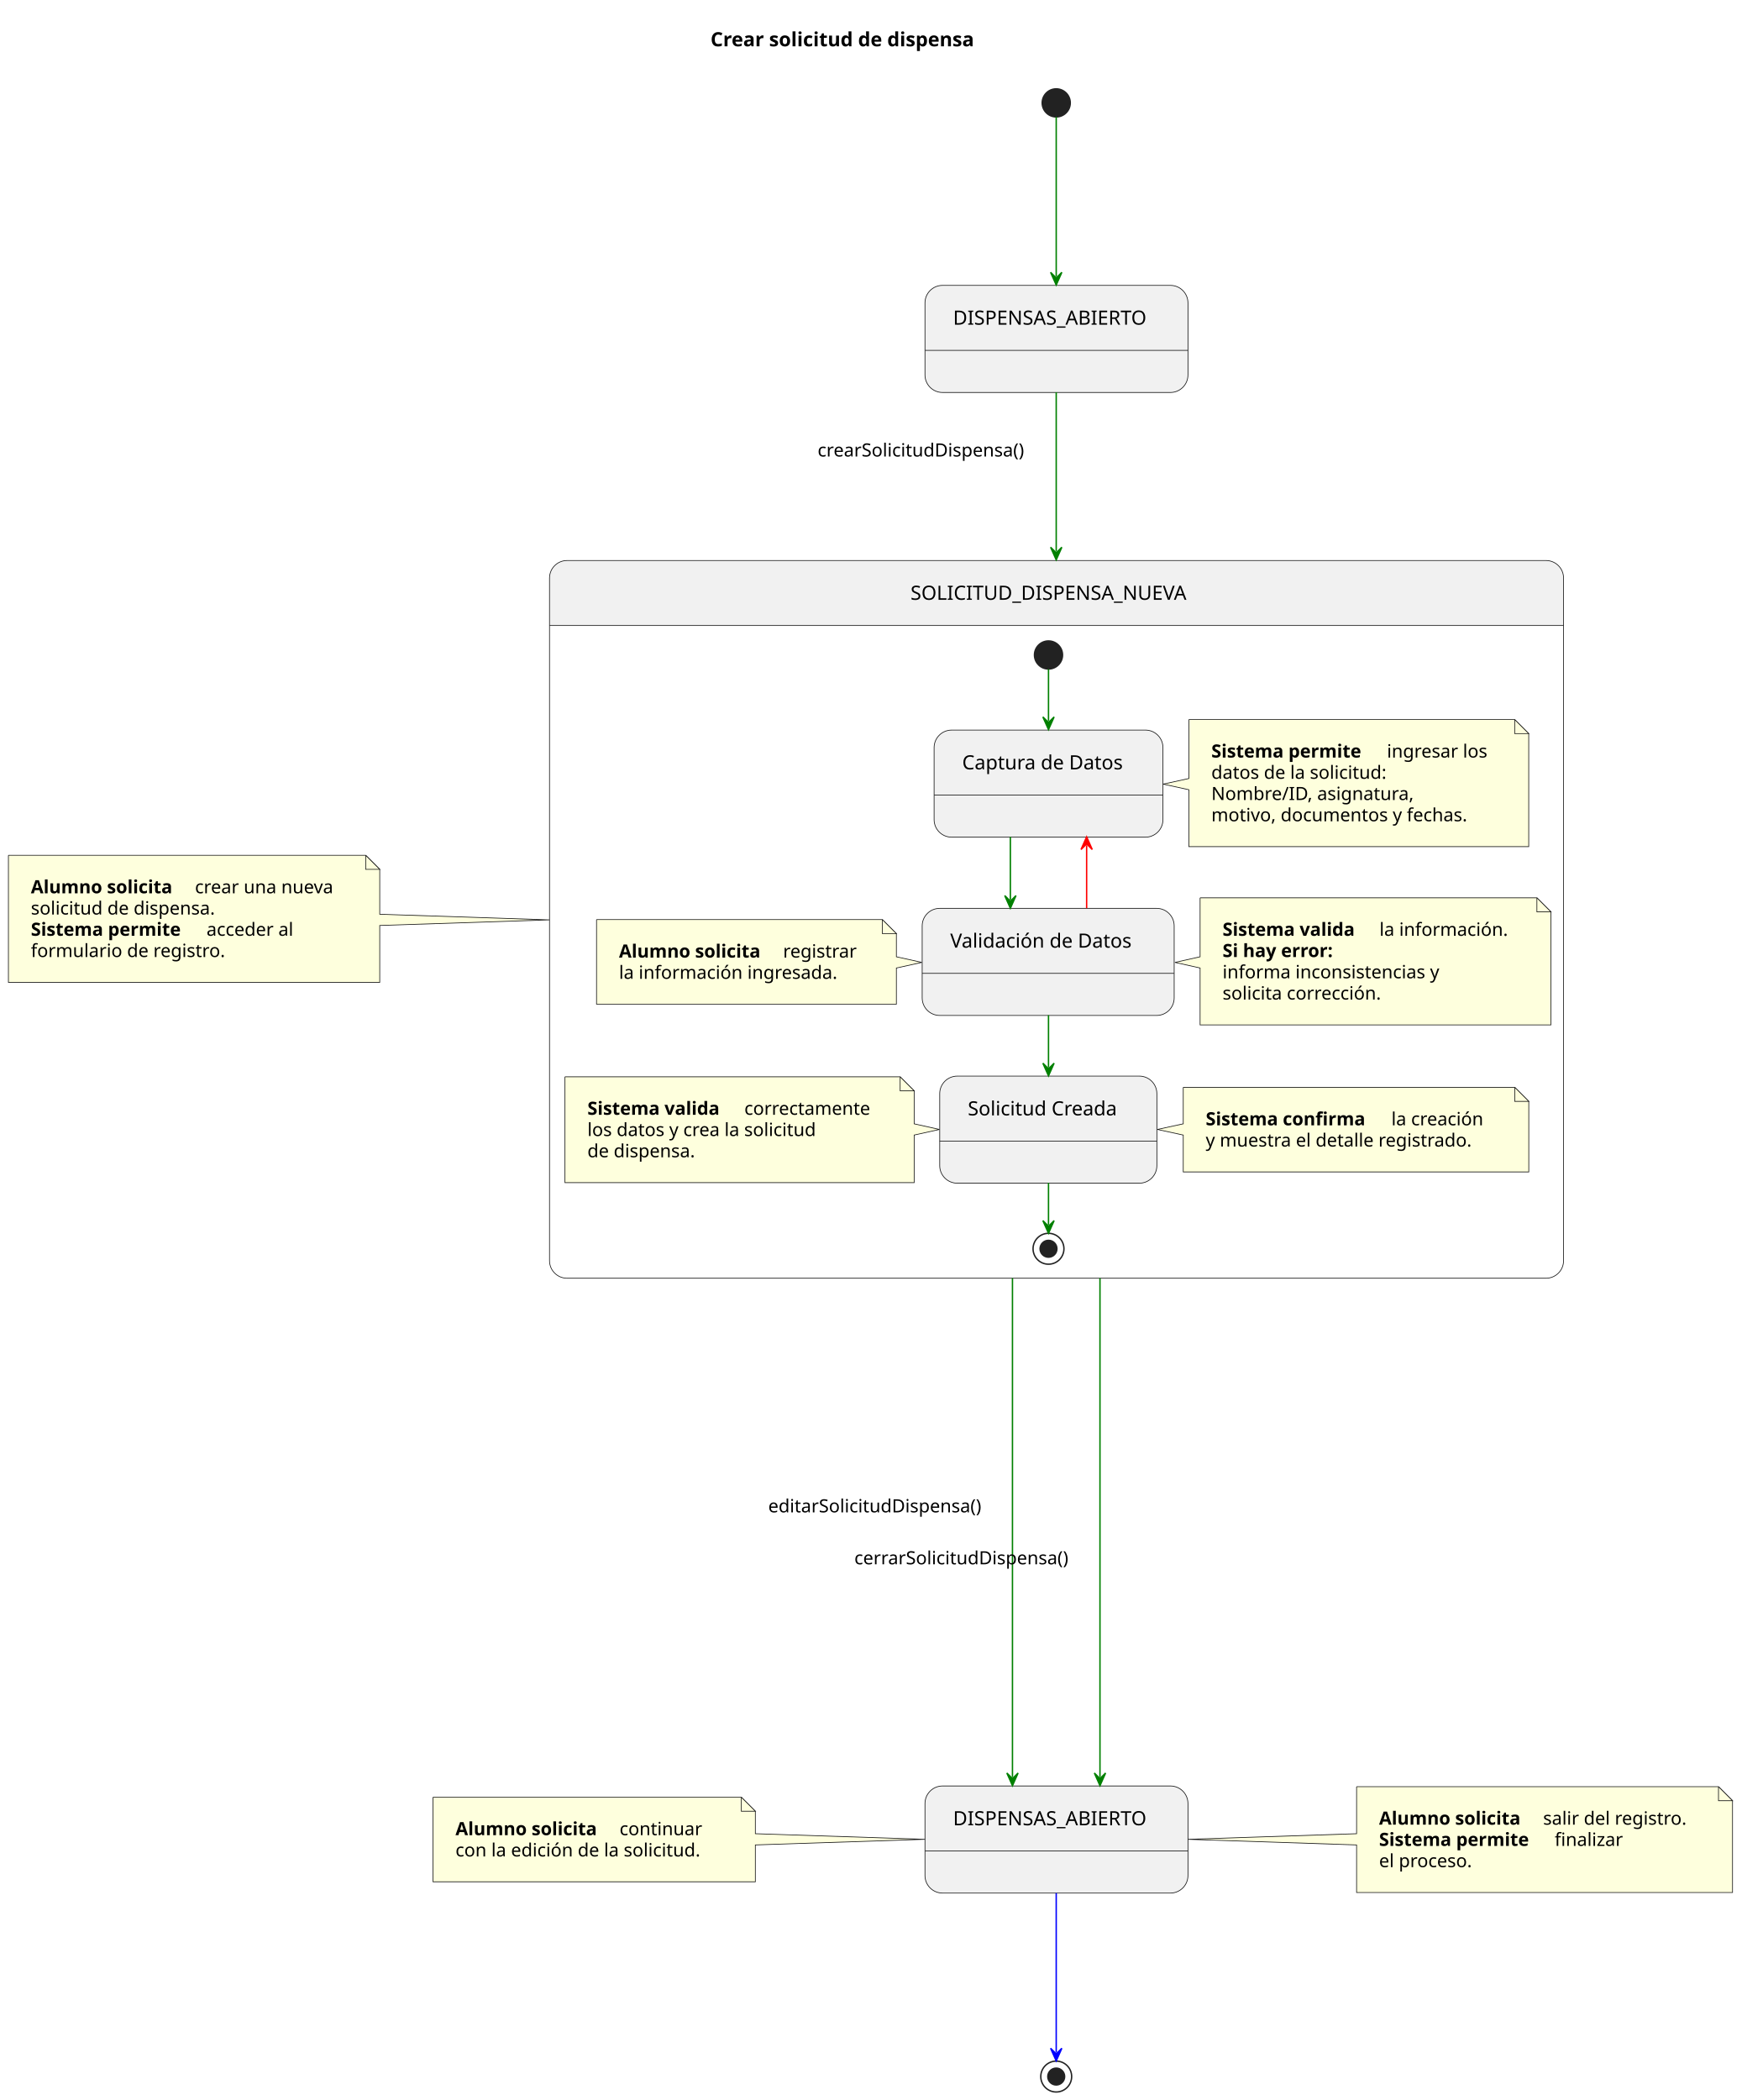
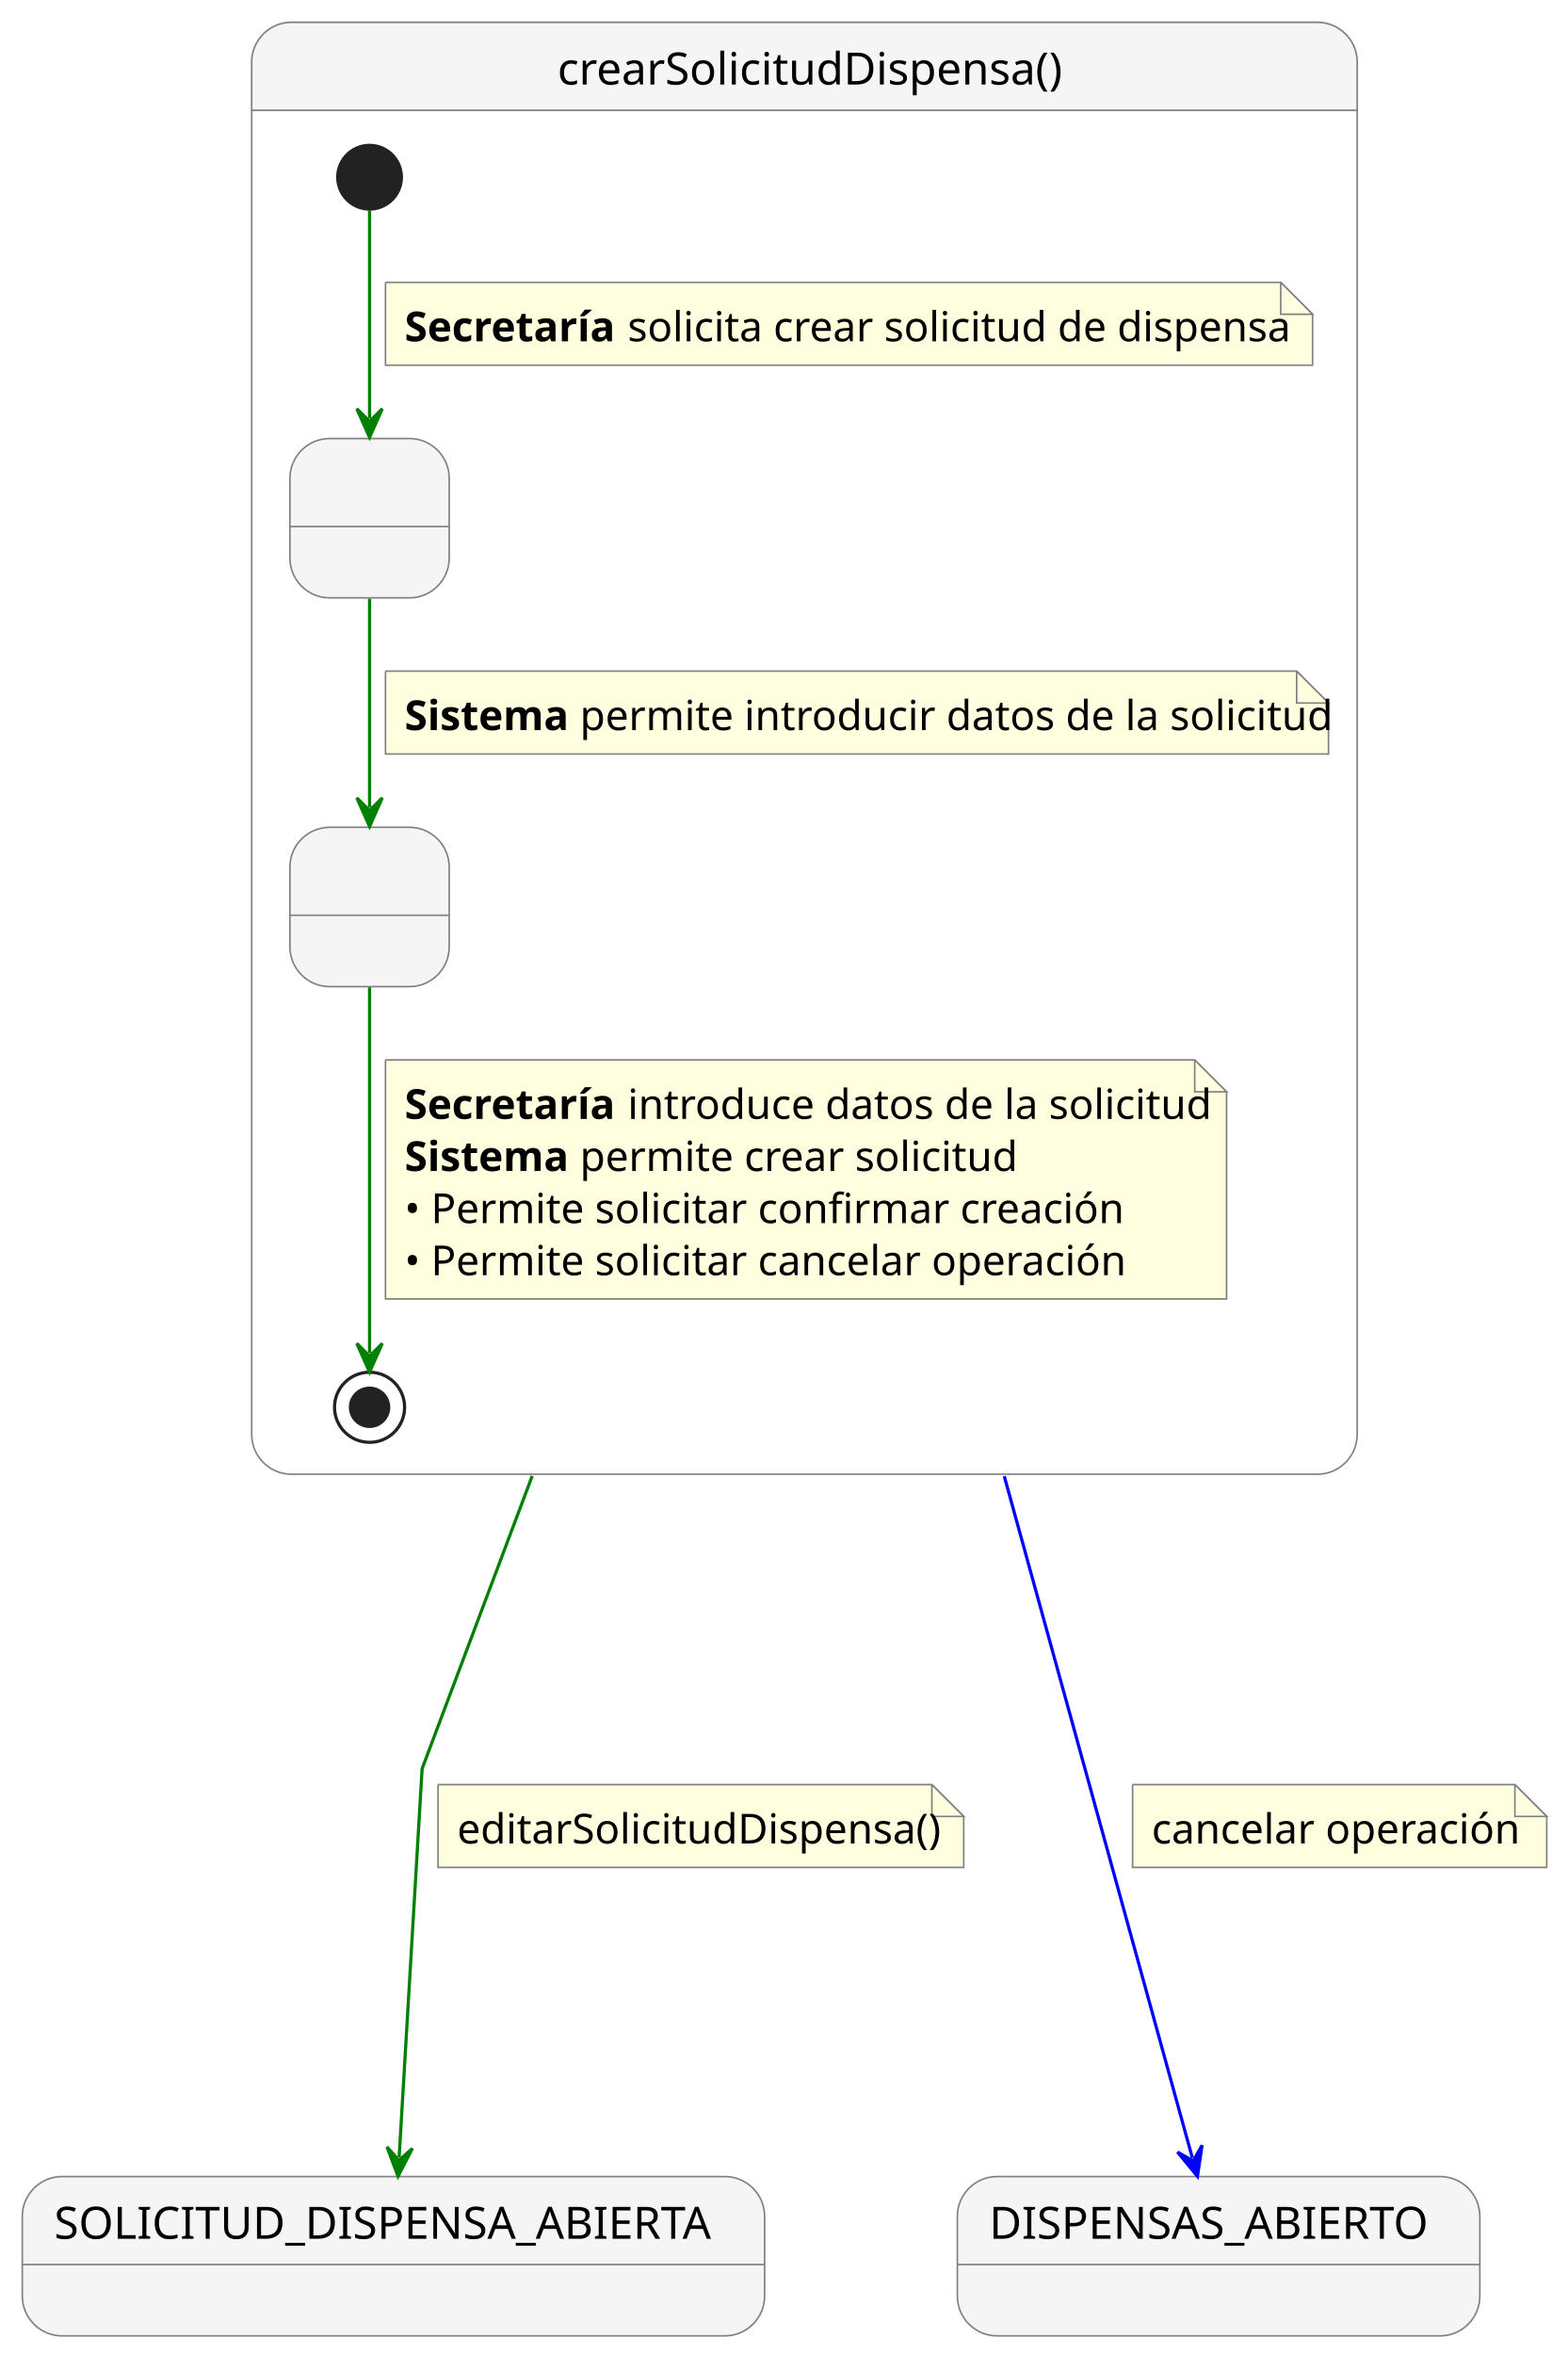
- <svg xmlns="http://www.w3.org/2000/svg" contentStyleType="text/css" data-diagram-type="STATE" height="1496px" preserveAspectRatio="none" style="width:1241px;height:1496px;background:#FFFFFF;" version="1.1" viewBox="0 0 1241 1496" width="1241px" zoomAndPan="magnify">
+ <svg xmlns="http://www.w3.org/2000/svg" contentStyleType="text/css" height="739px" preserveAspectRatio="none" style="width:492px;height:739px;background:#FFFFFF;" version="1.1" viewBox="0 0 492 739" width="492px" zoomAndPan="magnify">
  <defs />
  <g>
-     <g class="title" data-source-line="1">
-       <text fill="#000000" font-family="sans-serif" font-size="14" font-weight="bold" lengthAdjust="spacing" textLength="214.908" x="506.213" y="32.995">Crear solicitud de dispensa</text>
+     <path d="M91.5,7 L413.5,7 A12.5,12.5 0 0 1 426,19.5 L426,34.609 L79,34.609 L79,19.5 A12.5,12.5 0 0 1 91.5,7 " fill="#F5F5F5" style="stroke:#F5F5F5;stroke-width:1.0;" />
+     <rect fill="none" height="455.609" rx="12.5" ry="12.5" style="stroke:#808080;stroke-width:0.5;" width="347" x="79" y="7" />
+     <line style="stroke:#808080;stroke-width:0.5;" x1="79" x2="426" y1="34.609" y2="34.609" />
+     <text fill="#000000" font-family="sans-serif" font-size="14" lengthAdjust="spacing" textLength="155" x="175" y="26.533">crearSolicitudDispensa()</text>
+     <g id="crearSolicitudDispensa.Paso1">
+       <rect fill="#F5F5F5" height="50" rx="12.5" ry="12.5" style="stroke:#808080;stroke-width:0.5;" width="50" x="91" y="137.609" />
+       <line style="stroke:#808080;stroke-width:0.5;" x1="91" x2="141" y1="165.219" y2="165.219" />
+       <text fill="#000000" font-family="sans-serif" font-size="14" lengthAdjust="spacing" textLength="4" x="114" y="157.143"> </text>
    </g>
-     <g id="DISPENSAS_ABIERTO_INICIAL">
-       <rect fill="#F1F1F1" height="76.297" rx="12.5" ry="12.5" style="stroke:#181818;stroke-width:0.5;" width="187.362" x="659" y="203.297" />
-       <line style="stroke:#181818;stroke-width:0.5;" x1="659" x2="846.362" y1="249.594" y2="249.594" />
-       <text fill="#000000" font-family="sans-serif" font-size="14" lengthAdjust="spacing" textLength="147.362" x="679" y="231.292">DISPENSAS_ABIERTO</text>
+     <g id="crearSolicitudDispensa.Paso2">
+       <rect fill="#F5F5F5" height="50" rx="12.5" ry="12.5" style="stroke:#808080;stroke-width:0.5;" width="50" x="91" y="259.609" />
+       <line style="stroke:#808080;stroke-width:0.5;" x1="91" x2="141" y1="287.219" y2="287.219" />
+       <text fill="#000000" font-family="sans-serif" font-size="14" lengthAdjust="spacing" textLength="4" x="114" y="279.143"> </text>
    </g>
-     <path d="M404,399.297 L1101.452,399.297 A12.5,12.5 0 0 1 1113.952,411.797 L1113.952,445.594 L391.5,445.594 L391.5,411.797 A12.5,12.5 0 0 1 404,399.297" fill="#F1F1F1" />
-     <rect fill="none" height="511.297" rx="12.5" ry="12.5" style="stroke:#181818;stroke-width:0.5;" width="722.452" x="391.5" y="399.297" />
-     <line style="stroke:#181818;stroke-width:0.5;" x1="391.5" x2="1113.952" y1="445.594" y2="445.594" />
-     <text fill="#000000" font-family="sans-serif" font-size="14" lengthAdjust="spacing" textLength="208.059" x="648.697" y="427.292">SOLICITUD_DISPENSA_NUEVA</text>
-     <g id="SOLICITUD_DISPENSA_NUEVA_COMP.CapturaDatos">
-       <rect fill="#F1F1F1" height="76.297" rx="12.5" ry="12.5" style="stroke:#181818;stroke-width:0.5;" width="163.047" x="665.5" y="520.094" />
-       <line style="stroke:#181818;stroke-width:0.5;" x1="665.5" x2="828.547" y1="566.391" y2="566.391" />
-       <text fill="#000000" font-family="sans-serif" font-size="14" lengthAdjust="spacing" textLength="123.047" x="685.5" y="548.089">Captura de Datos</text>
+     <ellipse cx="116" cy="55.609" fill="#222222" rx="10" ry="10" style="stroke:#222222;stroke-width:1.0;" />
+     <ellipse cx="116" cy="441.609" fill="none" rx="11" ry="11" style="stroke:#222222;stroke-width:1.0;" />
+     <ellipse cx="116" cy="441.609" fill="#222222" rx="6" ry="6" style="stroke:#222222;stroke-width:1.0;" />
+     <g id="link_*start*crearSolicitudDispensa_Paso1">
+       <path d="M116,65.929 C116,81.789 116,108.519 116,131.249 " fill="none" id="*start*crearSolicitudDispensa-to-Paso1" style="stroke:#008000;stroke-width:1.0;" />
+       <polygon fill="#008000" points="116,137.249,120,128.249,116,132.249,112,128.249,116,137.249" style="stroke:#008000;stroke-width:1.0;" />
+       <path d="M121,88.609 L121,114.609 L412,114.609 L412,98.609 L402,88.609 L121,88.609 " fill="#FFFFE0" style="stroke:#808080;stroke-width:0.5;" />
+       <path d="M402,88.609 L402,98.609 L412,98.609 L402,88.609 " fill="#FFFFE0" style="stroke:#808080;stroke-width:0.5;" />
+       <text fill="#000000" font-family="sans-serif" font-size="13" font-weight="bold" lengthAdjust="spacing" textLength="66" x="127" y="107.105">Secretaría</text>
+       <text fill="#000000" font-family="sans-serif" font-size="13" lengthAdjust="spacing" textLength="200" x="197" y="107.105">solicita crear solicitud de dispensa</text>
    </g>
-     <g id="SOLICITUD_DISPENSA_NUEVA_COMP.ValidarDatos">
-       <rect fill="#F1F1F1" height="76.297" rx="12.5" ry="12.5" style="stroke:#181818;stroke-width:0.5;" width="179.535" x="657" y="647.094" />
-       <line style="stroke:#181818;stroke-width:0.5;" x1="657" x2="836.535" y1="693.391" y2="693.391" />
-       <text fill="#000000" font-family="sans-serif" font-size="14" lengthAdjust="spacing" textLength="139.535" x="677" y="675.089">Validación de Datos</text>
+     <g id="link_Paso1_Paso2">
+       <path d="M116,187.889 C116,208.709 116,232.549 116,253.359 " fill="none" id="Paso1-to-Paso2" style="stroke:#008000;stroke-width:1.0;" />
+       <polygon fill="#008000" points="116,259.359,120,250.359,116,254.359,112,250.359,116,259.359" style="stroke:#008000;stroke-width:1.0;" />
+       <path d="M121,210.609 L121,236.609 L417,236.609 L417,220.609 L407,210.609 L121,210.609 " fill="#FFFFE0" style="stroke:#808080;stroke-width:0.5;" />
+       <path d="M407,210.609 L407,220.609 L417,220.609 L407,210.609 " fill="#FFFFE0" style="stroke:#808080;stroke-width:0.5;" />
+       <text fill="#000000" font-family="sans-serif" font-size="13" font-weight="bold" lengthAdjust="spacing" textLength="51" x="127" y="229.105">Sistema</text>
+       <text fill="#000000" font-family="sans-serif" font-size="13" lengthAdjust="spacing" textLength="220" x="182" y="229.105">permite introducir datos de la solicitud</text>
    </g>
-     <g id="SOLICITUD_DISPENSA_NUEVA_COMP.CreacionExitosa">
-       <rect fill="#F1F1F1" height="76.297" rx="12.5" ry="12.5" style="stroke:#181818;stroke-width:0.5;" width="154.707" x="669.5" y="766.594" />
-       <line style="stroke:#181818;stroke-width:0.5;" x1="669.5" x2="824.207" y1="812.891" y2="812.891" />
-       <text fill="#000000" font-family="sans-serif" font-size="14" lengthAdjust="spacing" textLength="114.707" x="689.5" y="794.589">Solicitud Creada</text>
+     <g id="link_Paso2_*end*crearSolicitudDispensa">
+       <path d="M116,309.829 C116,344.399 116,400.379 116,424.559 " fill="none" id="Paso2-to-*end*crearSolicitudDispensa" style="stroke:#008000;stroke-width:1.0;" />
+       <polygon fill="#008000" points="116,430.559,120,421.559,116,425.559,112,421.559,116,430.559" style="stroke:#008000;stroke-width:1.0;" />
+       <path d="M121,332.609 L121,407.609 L385,407.609 L385,342.609 L375,332.609 L121,332.609 " fill="#FFFFE0" style="stroke:#808080;stroke-width:0.5;" />
+       <path d="M375,332.609 L375,342.609 L385,342.609 L375,332.609 " fill="#FFFFE0" style="stroke:#808080;stroke-width:0.5;" />
+       <text fill="#000000" font-family="sans-serif" font-size="13" font-weight="bold" lengthAdjust="spacing" textLength="66" x="127" y="351.104">Secretaría</text>
+       <text fill="#000000" font-family="sans-serif" font-size="13" lengthAdjust="spacing" textLength="173" x="197" y="351.104">introduce datos de la solicitud</text>
+       <text fill="#000000" font-family="sans-serif" font-size="13" font-weight="bold" lengthAdjust="spacing" textLength="51" x="127" y="367.456">Sistema</text>
+       <text fill="#000000" font-family="sans-serif" font-size="13" lengthAdjust="spacing" textLength="128" x="182" y="367.456">permite crear solicitud</text>
+       <text fill="#000000" font-family="sans-serif" font-size="13" lengthAdjust="spacing" textLength="213" x="127" y="383.808">• Permite solicitar confirmar creación</text>
+       <text fill="#000000" font-family="sans-serif" font-size="13" lengthAdjust="spacing" textLength="216" x="127" y="400.159">• Permite solicitar cancelar operación</text>
    </g>
-     <ellipse cx="747" cy="466.594" fill="#222222" rx="10" ry="10" style="stroke:#222222;stroke-width:1;" />
-     <ellipse cx="747" cy="889.594" fill="none" rx="11" ry="11" style="stroke:#222222;stroke-width:1;" />
-     <ellipse cx="747" cy="889.594" fill="#222222" rx="6" ry="6" style="stroke:#222222;stroke-width:1;" />
-     <g class="entity" data-entity="GMN5" data-source-line="35" data-uid="ent0006" id="entity_GMN5">
-       <path d="M847,512.594 L847,554.594 L828.66,558.594 L847,562.594 L847,603.125 A0,0 0 0 0 847,603.125 L1089.132,603.125 A0,0 0 0 0 1089.132,603.125 L1089.132,522.594 L1079.132,512.594 L847,512.594 A0,0 0 0 0 847,512.594" fill="#FEFFDD" style="stroke:#181818;stroke-width:0.5;" />
-       <path d="M1079.132,512.594 L1079.132,522.594 L1089.132,522.594 L1079.132,512.594" fill="#FEFFDD" style="stroke:#181818;stroke-width:0.5;" />
-       <text fill="#000000" font-family="sans-serif" font-size="13" font-weight="bold" lengthAdjust="spacing" textLength="120.999" x="863" y="539.661">Sistema permite</text>
-       <text fill="#000000" font-family="sans-serif" font-size="13" lengthAdjust="spacing" textLength="76.001" x="988.131" y="539.661">ingresar los</text>
-       <text fill="#000000" font-family="sans-serif" font-size="13" lengthAdjust="spacing" textLength="134.945" x="863" y="554.793">datos de la solicitud:</text>
-       <text fill="#000000" font-family="sans-serif" font-size="13" lengthAdjust="spacing" textLength="152.014" x="863" y="569.926">Nombre/ID, asignatura,</text>
-       <text fill="#000000" font-family="sans-serif" font-size="13" lengthAdjust="spacing" textLength="196.346" x="863" y="585.059">motivo, documentos y fechas.</text>
+     <g id="SOLICITUD_DISPENSA_ABIERTA">
+       <rect fill="#F5F5F5" height="50" rx="12.5" ry="12.5" style="stroke:#808080;stroke-width:0.5;" width="233" x="7" y="683" />
+       <line style="stroke:#808080;stroke-width:0.5;" x1="7" x2="240" y1="710.609" y2="710.609" />
+       <text fill="#000000" font-family="sans-serif" font-size="14" lengthAdjust="spacing" textLength="213" x="17" y="702.533">SOLICITUD_DISPENSA_ABIERTA</text>
    </g>
-     <g class="entity" data-entity="GMN8" data-source-line="44" data-uid="ent0009" id="entity_GMN8">
-       <path d="M425,655.094 L425,715.359 A0,0 0 0 0 425,715.359 L638.625,715.359 A0,0 0 0 0 638.625,715.359 L638.625,689.594 L656.79,685.594 L638.625,681.594 L638.625,665.094 L628.625,655.094 L425,655.094 A0,0 0 0 0 425,655.094" fill="#FEFFDD" style="stroke:#181818;stroke-width:0.5;" />
-       <path d="M628.625,655.094 L628.625,665.094 L638.625,665.094 L628.625,655.094" fill="#FEFFDD" style="stroke:#181818;stroke-width:0.5;" />
-       <text fill="#000000" font-family="sans-serif" font-size="13" font-weight="bold" lengthAdjust="spacing" textLength="112.76" x="441" y="682.161">Alumno solicita</text>
-       <text fill="#000000" font-family="sans-serif" font-size="13" lengthAdjust="spacing" textLength="55.732" x="557.892" y="682.161">registrar</text>
-       <text fill="#000000" font-family="sans-serif" font-size="13" lengthAdjust="spacing" textLength="165.686" x="441" y="697.293">la información ingresada.</text>
+     <g id="DISPENSAS_ABIERTO">
+       <rect fill="#F5F5F5" height="50" rx="12.5" ry="12.5" style="stroke:#808080;stroke-width:0.5;" width="164" x="300.5" y="683" />
+       <line style="stroke:#808080;stroke-width:0.5;" x1="300.5" x2="464.5" y1="710.609" y2="710.609" />
+       <text fill="#000000" font-family="sans-serif" font-size="14" lengthAdjust="spacing" textLength="144" x="310.5" y="702.533">DISPENSAS_ABIERTO</text>
    </g>
-     <g class="entity" data-entity="GMN11" data-source-line="51" data-uid="ent0012" id="entity_GMN11">
-       <path d="M855,639.594 L855,681.594 L837.08,685.594 L855,689.594 L855,730.125 A0,0 0 0 0 855,730.125 L1104.952,730.125 A0,0 0 0 0 1104.952,730.125 L1104.952,649.594 L1094.952,639.594 L855,639.594 A0,0 0 0 0 855,639.594" fill="#FEFFDD" style="stroke:#181818;stroke-width:0.5;" />
-       <path d="M1094.952,639.594 L1094.952,649.594 L1104.952,649.594 L1094.952,639.594" fill="#FEFFDD" style="stroke:#181818;stroke-width:0.5;" />
-       <text fill="#000000" font-family="sans-serif" font-size="13" font-weight="bold" lengthAdjust="spacing" textLength="107.669" x="871" y="666.661">Sistema valida</text>
-       <text fill="#000000" font-family="sans-serif" font-size="13" lengthAdjust="spacing" textLength="97.151" x="982.801" y="666.661">la información.</text>
-       <text fill="#000000" font-family="sans-serif" font-size="13" font-weight="bold" lengthAdjust="spacing" textLength="91.552" x="871" y="681.793">Si hay error:</text>
-       <text fill="#000000" font-family="sans-serif" font-size="13" lengthAdjust="spacing" textLength="165.496" x="871" y="696.926">informa inconsistencias y</text>
-       <text fill="#000000" font-family="sans-serif" font-size="13" lengthAdjust="spacing" textLength="121.926" x="871" y="712.059">solicita corrección.</text>
+     <g id="link_crearSolicitudDispensa_SOLICITUD_DISPENSA_ABIERTA">
+       <path d="M167.05,463.16 C147.58,514.91 132.5,555 132.5,555 C132.5,555 127.814,634.07 125.284,676.93 " fill="none" id="crearSolicitudDispensa-to-SOLICITUD_DISPENSA_ABIERTA" style="stroke:#008000;stroke-width:1.0;" />
+       <polygon fill="#008000" points="124.93,682.92,129.453,674.171,125.225,677.929,121.467,673.7,124.93,682.92" style="stroke:#008000;stroke-width:1.0;" />
+       <path d="M137.5,560 L137.5,586 L302.5,586 L302.5,570 L292.5,560 L137.5,560 " fill="#FFFFE0" style="stroke:#808080;stroke-width:0.5;" />
+       <path d="M292.5,560 L292.5,570 L302.5,570 L292.5,560 " fill="#FFFFE0" style="stroke:#808080;stroke-width:0.5;" />
+       <text fill="#000000" font-family="sans-serif" font-size="13" lengthAdjust="spacing" textLength="144" x="143.5" y="578.495">editarSolicitudDispensa()</text>
    </g>
-     <g class="entity" data-entity="GMN14" data-source-line="60" data-uid="ent0015" id="entity_GMN14">
-       <path d="M402.5,767.094 L402.5,842.492 A0,0 0 0 0 402.5,842.492 L651.297,842.492 A0,0 0 0 0 651.297,842.492 L651.297,808.594 L669.29,804.594 L651.297,800.594 L651.297,777.094 L641.297,767.094 L402.5,767.094 A0,0 0 0 0 402.5,767.094" fill="#FEFFDD" style="stroke:#181818;stroke-width:0.5;" />
-       <path d="M641.297,767.094 L641.297,777.094 L651.297,777.094 L641.297,767.094" fill="#FEFFDD" style="stroke:#181818;stroke-width:0.5;" />
-       <text fill="#000000" font-family="sans-serif" font-size="13" font-weight="bold" lengthAdjust="spacing" textLength="107.669" x="418.5" y="794.161">Sistema valida</text>
-       <text fill="#000000" font-family="sans-serif" font-size="13" lengthAdjust="spacing" textLength="95.996" x="530.301" y="794.161">correctamente</text>
-       <text fill="#000000" font-family="sans-serif" font-size="13" lengthAdjust="spacing" textLength="177.068" x="418.5" y="809.293">los datos y crea la solicitud</text>
-       <text fill="#000000" font-family="sans-serif" font-size="13" lengthAdjust="spacing" textLength="82.38" x="418.5" y="824.426">de dispensa.</text>
-     </g>
-     <g class="entity" data-entity="GMN17" data-source-line="68" data-uid="ent0018" id="entity_GMN17">
-       <path d="M843,774.594 L843,800.594 L824.52,804.594 L843,808.594 L843,834.859 A0,0 0 0 0 843,834.859 L1089.175,834.859 A0,0 0 0 0 1089.175,834.859 L1089.175,784.594 L1079.175,774.594 L843,774.594 A0,0 0 0 0 843,774.594" fill="#FEFFDD" style="stroke:#181818;stroke-width:0.5;" />
-       <path d="M1079.175,774.594 L1079.175,784.594 L1089.175,784.594 L1079.175,774.594" fill="#FEFFDD" style="stroke:#181818;stroke-width:0.5;" />
-       <text fill="#000000" font-family="sans-serif" font-size="13" font-weight="bold" lengthAdjust="spacing" textLength="128.166" x="859" y="801.661">Sistema confirma</text>
-       <text fill="#000000" font-family="sans-serif" font-size="13" lengthAdjust="spacing" textLength="71.119" x="991.298" y="801.661">la creación</text>
-       <text fill="#000000" font-family="sans-serif" font-size="13" lengthAdjust="spacing" textLength="205.175" x="859" y="816.793">y muestra el detalle registrado.</text>
-     </g>
-     <g class="link" data-entity-1=".start.SOLICITUD_DISPENSA_NUEVA_COMP" data-entity-2="CapturaDatos" data-source-line="32" data-uid="lnk6" id="link_.start.SOLICITUD_DISPENSA_NUEVA_COMP_CapturaDatos">
-       <path d="M747,476.734 C747,487.154 747,498.034 747,513.724" fill="none" id="*start*SOLICITUD_DISPENSA_NUEVA_COMP-to-CapturaDatos" style="stroke:#008000;stroke-width:1;" />
-       <polygon fill="#008000" points="747,519.724,751,510.724,747,514.724,743,510.724,747,519.724" style="stroke:#008000;stroke-width:1;" />
-     </g>
-     <g class="link" data-entity-1="CapturaDatos" data-entity-2="ValidarDatos" data-source-line="41" data-uid="lnk7" id="link_CapturaDatos_ValidarDatos">
-       <path d="M719.83,596.194 C719.83,612.274 719.83,624.944 719.83,641.014" fill="none" id="CapturaDatos-to-ValidarDatos" style="stroke:#008000;stroke-width:1;" />
-       <polygon fill="#008000" points="719.83,647.014,723.83,638.014,719.83,642.014,715.83,638.014,719.83,647.014" style="stroke:#008000;stroke-width:1;" />
-     </g>
-     <g class="link" data-entity-1="ValidarDatos" data-entity-2="CapturaDatos" data-source-line="48" data-uid="lnk8" id="link_ValidarDatos_CapturaDatos">
-       <path d="M774.17,646.994 C774.17,630.914 774.17,618.244 774.17,602.174" fill="none" id="ValidarDatos-to-CapturaDatos" style="stroke:#FF0000;stroke-width:1;" />
-       <polygon fill="#FF0000" points="774.17,596.174,770.17,605.174,774.17,601.174,778.17,605.174,774.17,596.174" style="stroke:#FF0000;stroke-width:1;" />
-     </g>
-     <g class="link" data-entity-1="ValidarDatos" data-entity-2="CreacionExitosa" data-source-line="57" data-uid="lnk9" id="link_ValidarDatos_CreacionExitosa">
-       <path d="M747,723.234 C747,737.034 747,746.604 747,760.404" fill="none" id="ValidarDatos-to-CreacionExitosa" style="stroke:#008000;stroke-width:1;" />
-       <polygon fill="#008000" points="747,766.404,751,757.404,747,761.404,743,757.404,747,766.404" style="stroke:#008000;stroke-width:1;" />
-     </g>
-     <g class="link" data-entity-1="CreacionExitosa" data-entity-2=".end.SOLICITUD_DISPENSA_NUEVA_COMP" data-source-line="65" data-uid="lnk11" id="link_CreacionExitosa_.end.SOLICITUD_DISPENSA_NUEVA_COMP">
-       <path d="M747,842.614 C747,855.704 747,863.354 747,872.554" fill="none" id="CreacionExitosa-to-*end*SOLICITUD_DISPENSA_NUEVA_COMP" style="stroke:#008000;stroke-width:1;" />
-       <polygon fill="#008000" points="747,878.554,751,869.554,747,873.554,743,869.554,747,878.554" style="stroke:#008000;stroke-width:1;" />
-     </g>
-     <g id="DISPENSAS_ABIERTO_FINAL">
-       <rect fill="#F1F1F1" height="76.297" rx="12.5" ry="12.5" style="stroke:#181818;stroke-width:0.5;" width="187.362" x="659" y="1272.297" />
-       <line style="stroke:#181818;stroke-width:0.5;" x1="659" x2="846.362" y1="1318.594" y2="1318.594" />
-       <text fill="#000000" font-family="sans-serif" font-size="14" lengthAdjust="spacing" textLength="147.362" x="679" y="1300.292">DISPENSAS_ABIERTO</text>
-     </g>
-     <ellipse cx="752.5" cy="73.297" fill="#222222" rx="10" ry="10" style="stroke:#222222;stroke-width:1;" />
-     <ellipse cx="752.5" cy="1479.297" fill="none" rx="11" ry="11" style="stroke:#222222;stroke-width:1;" />
-     <ellipse cx="752.5" cy="1479.297" fill="#222222" rx="6" ry="6" style="stroke:#222222;stroke-width:1;" />
-     <g class="entity" data-entity="GMN2" data-source-line="19" data-uid="ent0003" id="entity_GMN2">
-       <path d="M6,609.297 L6,699.828 A0,0 0 0 0 6,699.828 L270.539,699.828 A0,0 0 0 0 270.539,699.828 L270.539,659.297 L391.46,655.297 L270.539,651.297 L270.539,619.297 L260.539,609.297 L6,609.297 A0,0 0 0 0 6,609.297" fill="#FEFFDD" style="stroke:#181818;stroke-width:0.5;" />
-       <path d="M260.539,609.297 L260.539,619.297 L270.539,619.297 L260.539,609.297" fill="#FEFFDD" style="stroke:#181818;stroke-width:0.5;" />
-       <text fill="#000000" font-family="sans-serif" font-size="13" font-weight="bold" lengthAdjust="spacing" textLength="112.76" x="22" y="636.364">Alumno solicita</text>
-       <text fill="#000000" font-family="sans-serif" font-size="13" lengthAdjust="spacing" textLength="106.647" x="138.892" y="636.364">crear una nueva</text>
-       <text fill="#000000" font-family="sans-serif" font-size="13" lengthAdjust="spacing" textLength="140.81" x="22" y="651.497">solicitud de dispensa.</text>
-       <text fill="#000000" font-family="sans-serif" font-size="13" font-weight="bold" lengthAdjust="spacing" textLength="120.999" x="22" y="666.629">Sistema permite</text>
-       <text fill="#000000" font-family="sans-serif" font-size="13" lengthAdjust="spacing" textLength="67.564" x="147.131" y="666.629">acceder al</text>
-       <text fill="#000000" font-family="sans-serif" font-size="13" lengthAdjust="spacing" textLength="146.288" x="22" y="681.762">formulario de registro.</text>
-     </g>
-     <g class="entity" data-entity="GMN20" data-source-line="76" data-uid="ent0021" id="entity_GMN20">
-       <path d="M308.5,1280.297 L308.5,1340.562 A0,0 0 0 0 308.5,1340.562 L538.152,1340.562 A0,0 0 0 0 538.152,1340.562 L538.152,1314.297 L658.95,1310.297 L538.152,1306.297 L538.152,1290.297 L528.152,1280.297 L308.5,1280.297 A0,0 0 0 0 308.5,1280.297" fill="#FEFFDD" style="stroke:#181818;stroke-width:0.5;" />
-       <path d="M528.152,1280.297 L528.152,1290.297 L538.152,1290.297 L528.152,1280.297" fill="#FEFFDD" style="stroke:#181818;stroke-width:0.5;" />
-       <text fill="#000000" font-family="sans-serif" font-size="13" font-weight="bold" lengthAdjust="spacing" textLength="112.76" x="324.5" y="1307.364">Alumno solicita</text>
-       <text fill="#000000" font-family="sans-serif" font-size="13" lengthAdjust="spacing" textLength="61.839" x="441.392" y="1307.364">continuar</text>
-       <text fill="#000000" font-family="sans-serif" font-size="13" lengthAdjust="spacing" textLength="188.652" x="324.5" y="1322.497">con la edición de la solicitud.</text>
-     </g>
-     <g class="entity" data-entity="GMN23" data-source-line="84" data-uid="ent0024" id="entity_GMN23">
-       <path d="M966.5,1272.797 L966.5,1306.297 L846.22,1310.297 L966.5,1314.297 L966.5,1348.195 A0,0 0 0 0 966.5,1348.195 L1234.333,1348.195 A0,0 0 0 0 1234.333,1348.195 L1234.333,1282.797 L1224.333,1272.797 L966.5,1272.797 A0,0 0 0 0 966.5,1272.797" fill="#FEFFDD" style="stroke:#181818;stroke-width:0.5;" />
-       <path d="M1224.333,1272.797 L1224.333,1282.797 L1234.333,1282.797 L1224.333,1272.797" fill="#FEFFDD" style="stroke:#181818;stroke-width:0.5;" />
-       <text fill="#000000" font-family="sans-serif" font-size="13" font-weight="bold" lengthAdjust="spacing" textLength="112.76" x="982.5" y="1299.864">Alumno solicita</text>
-       <text fill="#000000" font-family="sans-serif" font-size="13" lengthAdjust="spacing" textLength="109.941" x="1099.392" y="1299.864">salir del registro.</text>
-       <text fill="#000000" font-family="sans-serif" font-size="13" font-weight="bold" lengthAdjust="spacing" textLength="120.999" x="982.5" y="1314.997">Sistema permite</text>
-       <text fill="#000000" font-family="sans-serif" font-size="13" lengthAdjust="spacing" textLength="51.752" x="1107.631" y="1314.997">finalizar</text>
-       <text fill="#000000" font-family="sans-serif" font-size="13" lengthAdjust="spacing" textLength="71.297" x="982.5" y="1330.129">el proceso.</text>
-     </g>
-     <g class="link" data-entity-1=".start." data-entity-2="DISPENSAS_ABIERTO_INICIAL" data-source-line="14" data-uid="lnk3" id="link_.start._DISPENSAS_ABIERTO_INICIAL">
-       <path d="M752.5,83.307 C752.5,106.327 752.5,158.087 752.5,197.007" fill="none" id="*start*-to-DISPENSAS_ABIERTO_INICIAL" style="stroke:#008000;stroke-width:1;" />
-       <polygon fill="#008000" points="752.5,203.007,756.5,194.007,752.5,198.007,748.5,194.007,752.5,203.007" style="stroke:#008000;stroke-width:1;" />
-     </g>
-     <g class="link" data-entity-1="DISPENSAS_ABIERTO_INICIAL" data-entity-2="SOLICITUD_DISPENSA_NUEVA_COMP" data-source-line="16" data-uid="lnk4" id="link_DISPENSAS_ABIERTO_INICIAL_SOLICITUD_DISPENSA_NUEVA_COMP">
-       <path d="M752.5,279.457 C752.5,308.747 752.5,346.007 752.5,392.837" fill="none" id="DISPENSAS_ABIERTO_INICIAL-to-SOLICITUD_DISPENSA_NUEVA_COMP" style="stroke:#008000;stroke-width:1;" />
-       <polygon fill="#008000" points="752.5,398.837,756.5,389.837,752.5,393.837,748.5,389.837,752.5,398.837" style="stroke:#008000;stroke-width:1;" />
-       <text fill="#000000" font-family="sans-serif" font-size="13" lengthAdjust="spacing" textLength="159.345" x="582.5" y="325.214">crearSolicitudDispensa()</text>
-     </g>
-     <g class="link" data-entity-1="SOLICITUD_DISPENSA_NUEVA_COMP" data-entity-2="DISPENSAS_ABIERTO_FINAL" data-source-line="73" data-uid="lnk12" id="link_SOLICITUD_DISPENSA_NUEVA_COMP_DISPENSAS_ABIERTO_FINAL">
-       <path d="M721.33,910.577 C721.33,1047.467 721.33,1195.967 721.33,1266.067" fill="none" id="SOLICITUD_DISPENSA_NUEVA_COMP-to-DISPENSAS_ABIERTO_FINAL" style="stroke:#008000;stroke-width:1;" />
-       <polygon fill="#008000" points="721.33,1272.067,725.33,1263.067,721.33,1267.067,717.33,1263.067,721.33,1272.067" style="stroke:#008000;stroke-width:1;" />
-       <text fill="#000000" font-family="sans-serif" font-size="13" lengthAdjust="spacing" textLength="163.814" x="547.33" y="1077.394">editarSolicitudDispensa()</text>
-     </g>
-     <g class="link" data-entity-1="SOLICITUD_DISPENSA_NUEVA_COMP" data-entity-2="DISPENSAS_ABIERTO_FINAL" data-source-line="81" data-uid="lnk13" id="link_SOLICITUD_DISPENSA_NUEVA_COMP_DISPENSAS_ABIERTO_FINAL">
-       <path d="M783.67,910.577 C783.67,1047.467 783.67,1195.967 783.67,1266.067" fill="none" id="SOLICITUD_DISPENSA_NUEVA_COMP-to-DISPENSAS_ABIERTO_FINAL-1" style="stroke:#008000;stroke-width:1;" />
-       <polygon fill="#008000" points="783.67,1272.067,787.67,1263.067,783.67,1267.067,779.67,1263.067,783.67,1272.067" style="stroke:#008000;stroke-width:1;" />
-       <text fill="#000000" font-family="sans-serif" font-size="13" lengthAdjust="spacing" textLength="164.69" x="608.67" y="1114.394">cerrarSolicitudDispensa()</text>
-     </g>
-     <g class="link" data-entity-1="DISPENSAS_ABIERTO_FINAL" data-entity-2=".end." data-source-line="90" data-uid="lnk15" id="link_DISPENSAS_ABIERTO_FINAL_.end.">
-       <path d="M752.5,1348.647 C752.5,1387.207 752.5,1438.277 752.5,1462.157" fill="none" id="DISPENSAS_ABIERTO_FINAL-to-*end*" style="stroke:#0000FF;stroke-width:1;" />
-       <polygon fill="#0000FF" points="752.5,1468.157,756.5,1459.157,752.5,1463.157,748.5,1459.157,752.5,1468.157" style="stroke:#0000FF;stroke-width:1;" />
+     <g id="link_crearSolicitudDispensa_DISPENSAS_ABIERTO">
+       <path d="M315.22,463.22 C339.56,551.44 362.743,635.416 374.263,677.146 " fill="none" id="crearSolicitudDispensa-to-DISPENSAS_ABIERTO" style="stroke:#0000FF;stroke-width:1.0;" />
+       <polygon fill="#0000FF" points="375.86,682.93,377.321,673.19,374.529,678.11,369.609,675.319,375.86,682.93" style="stroke:#0000FF;stroke-width:1.0;" />
+       <path d="M355.5,560 L355.5,586 L485.5,586 L485.5,570 L475.5,560 L355.5,560 " fill="#FFFFE0" style="stroke:#808080;stroke-width:0.5;" />
+       <path d="M475.5,560 L475.5,570 L485.5,570 L475.5,560 " fill="#FFFFE0" style="stroke:#808080;stroke-width:0.5;" />
+       <text fill="#000000" font-family="sans-serif" font-size="13" lengthAdjust="spacing" textLength="109" x="361.5" y="578.495">cancelar operación</text>
    </g>
  </g>
</svg>
